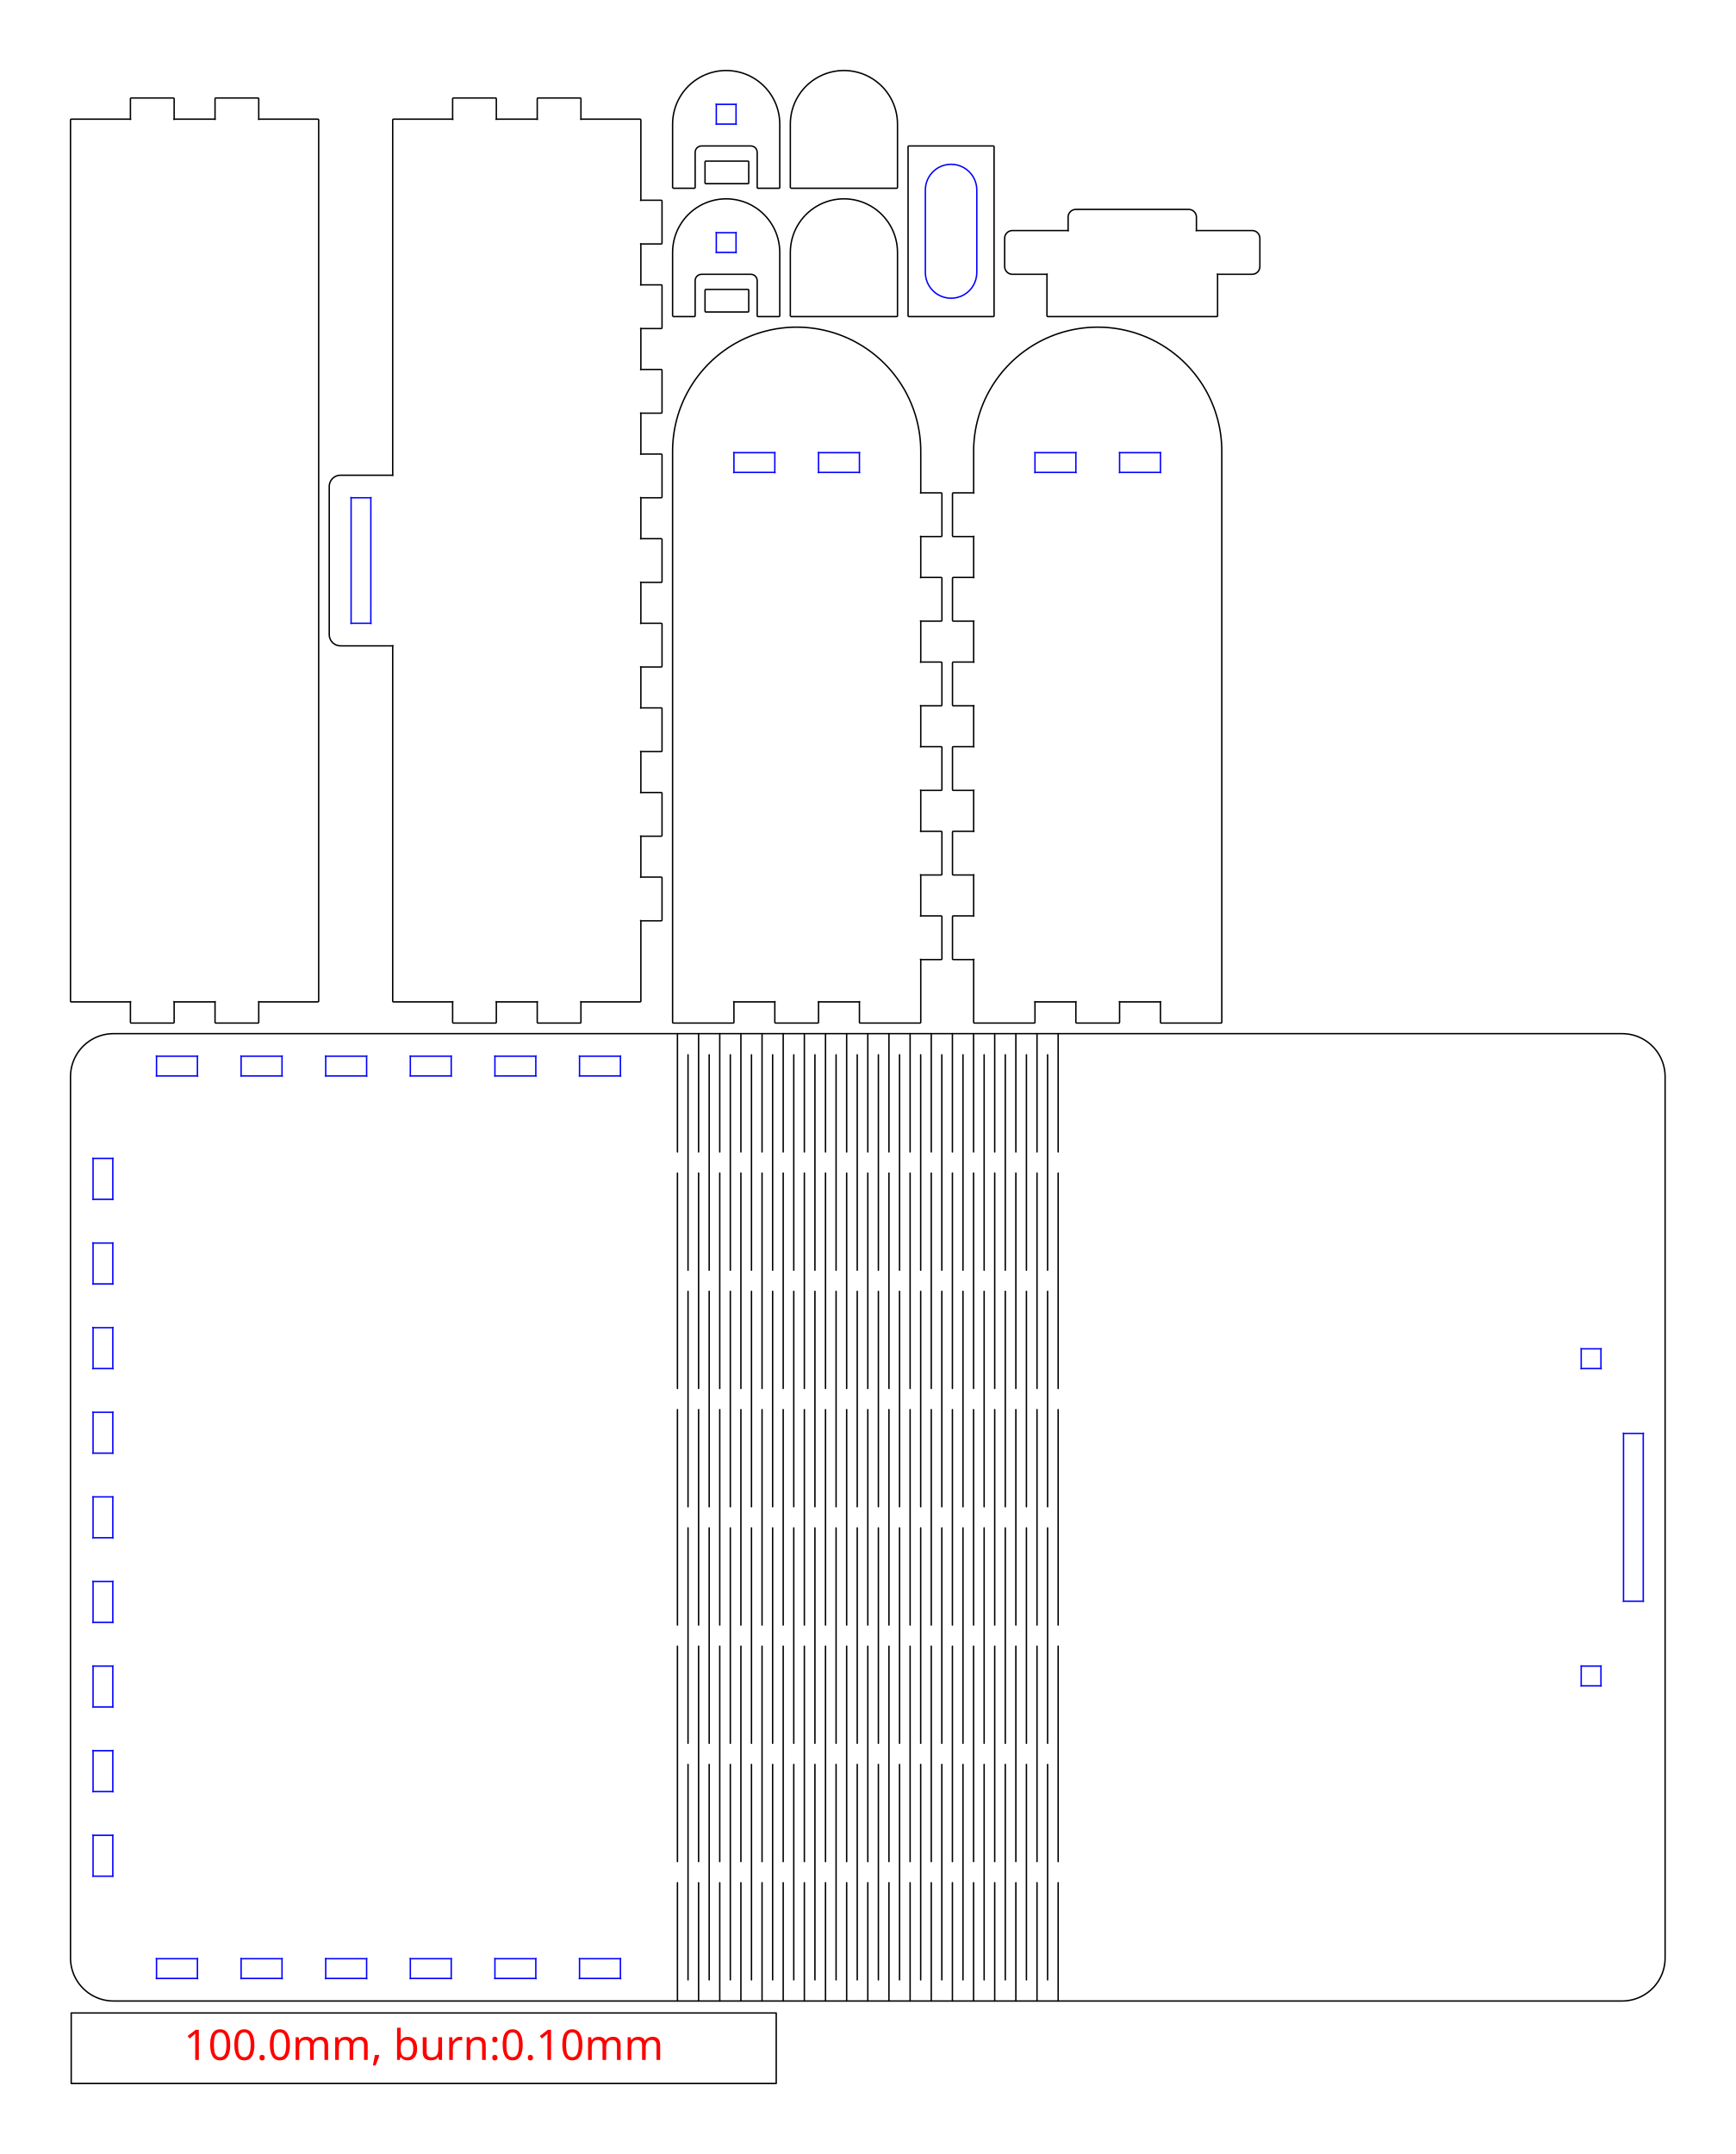
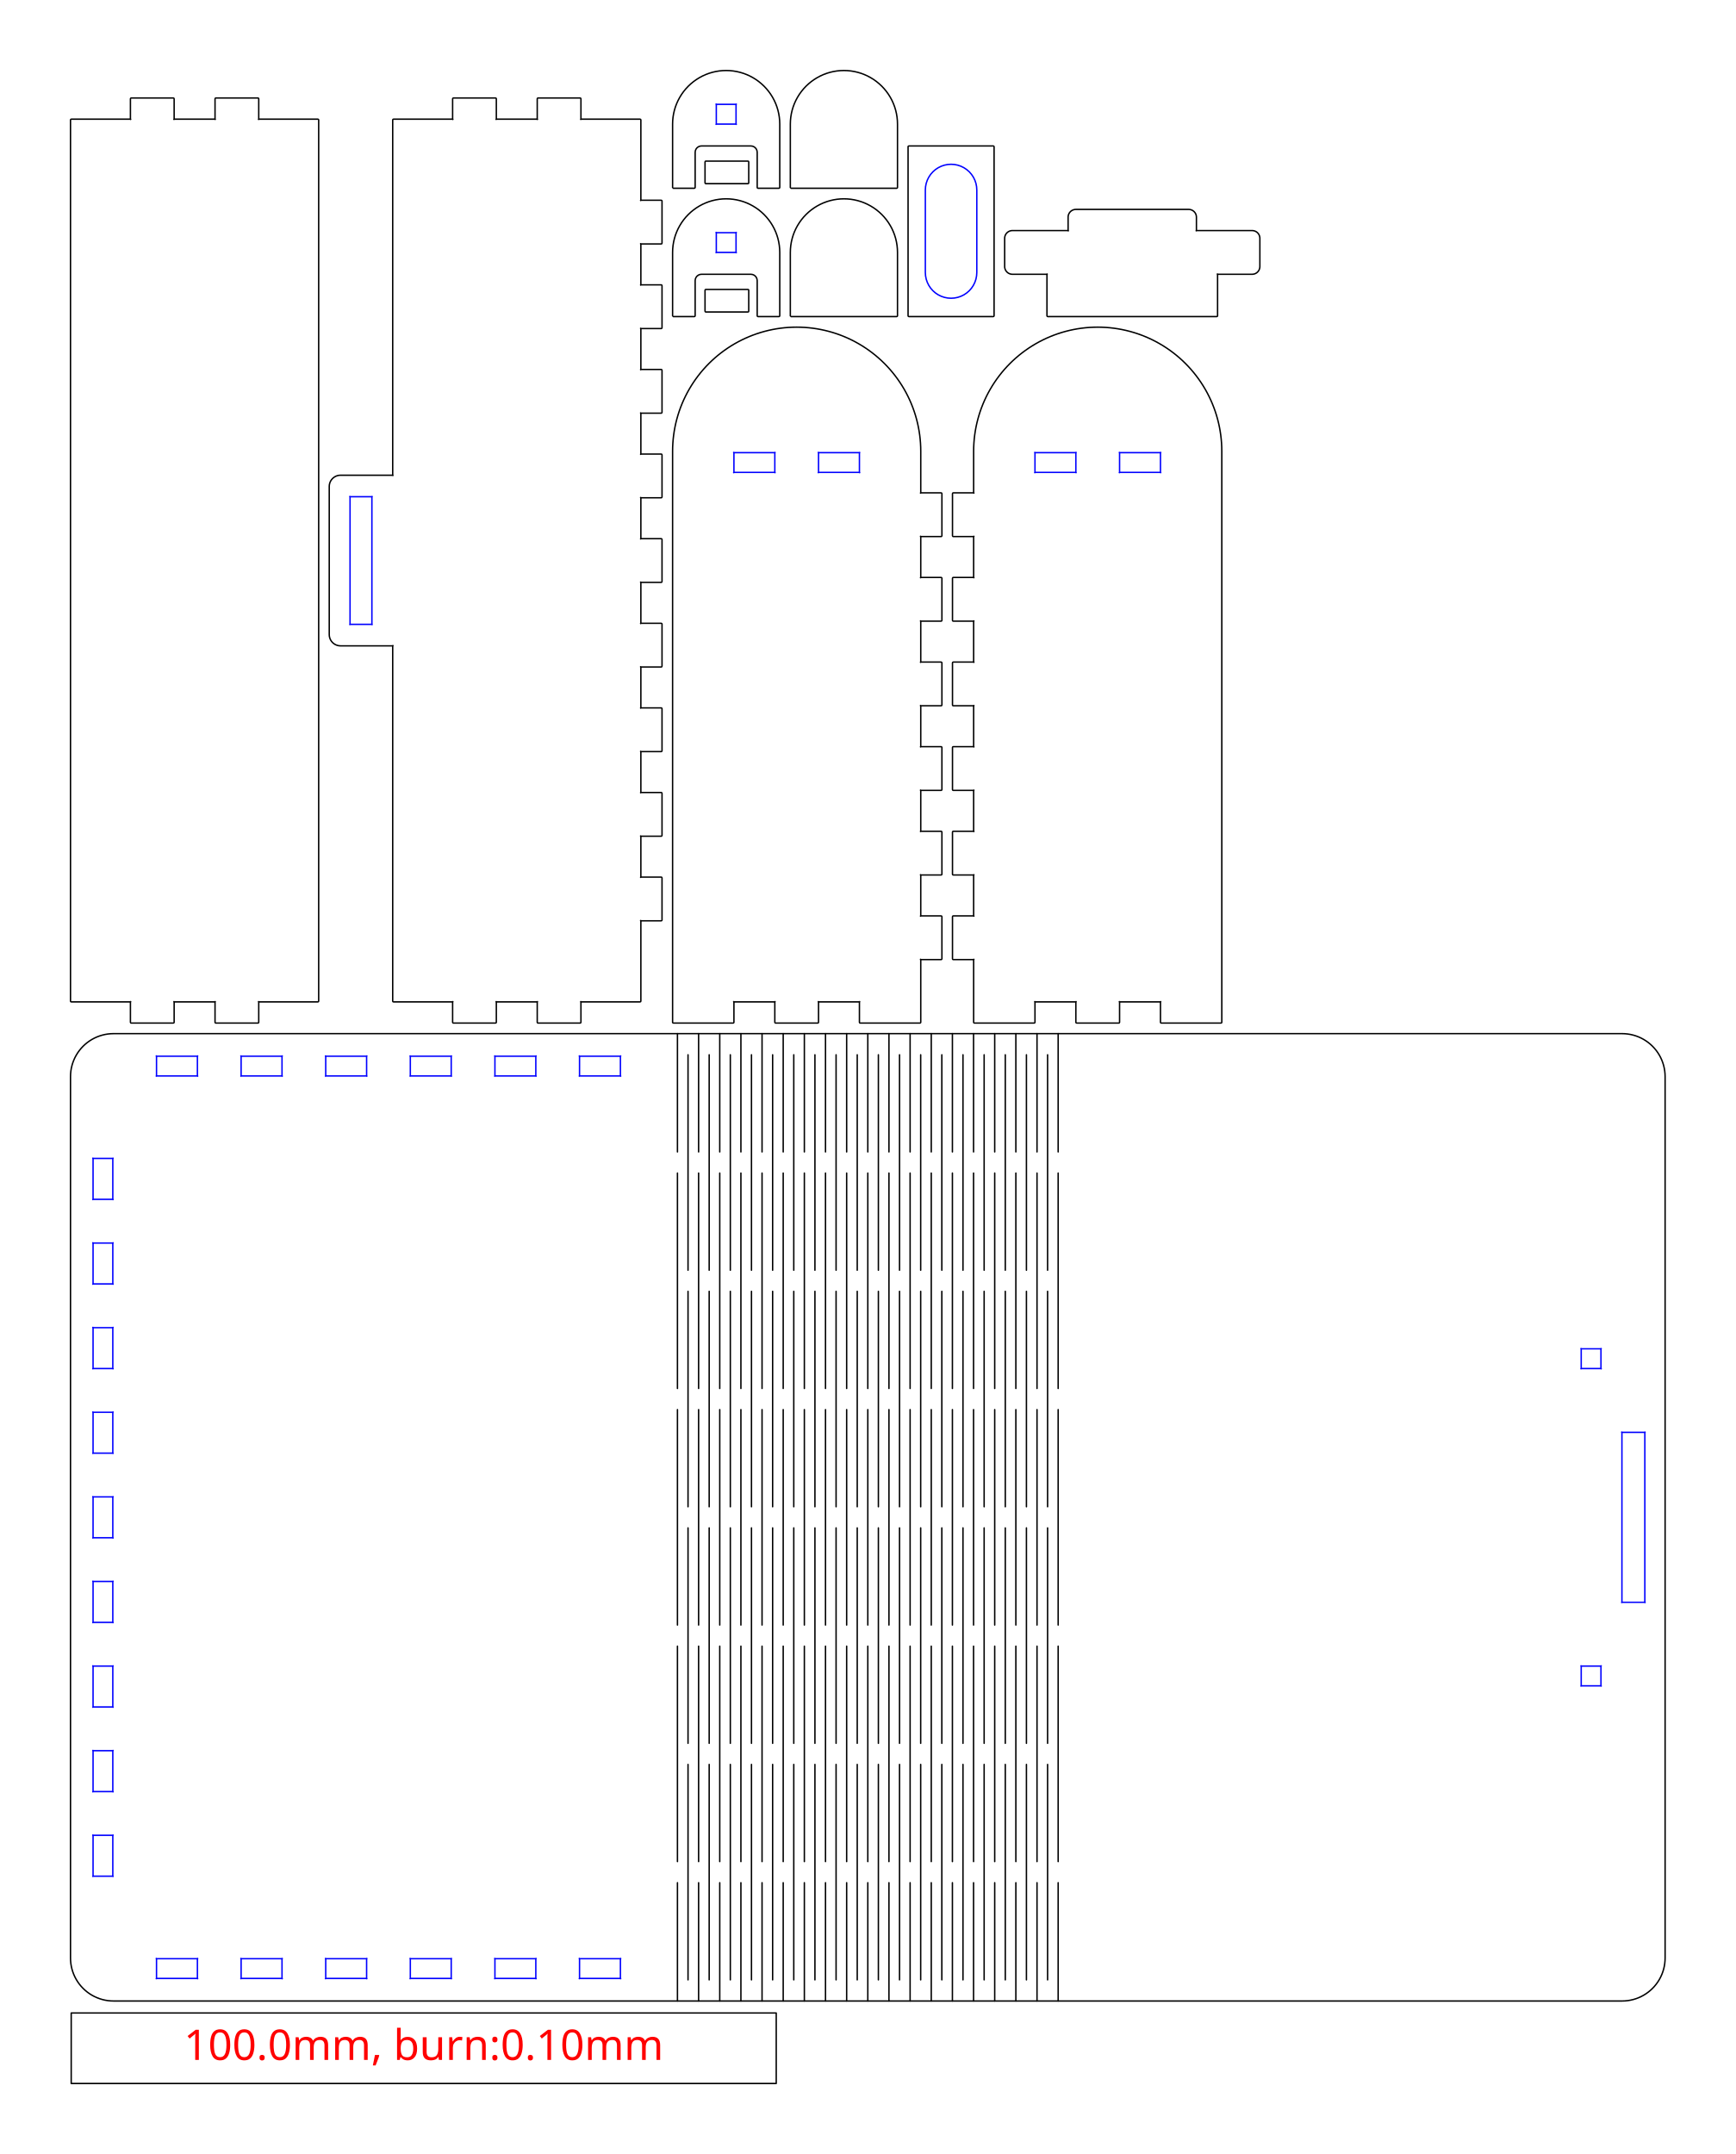
<svg xmlns="http://www.w3.org/2000/svg" height="305.50mm" viewBox="0.0 0.0 246.18 305.50" width="246.18mm">
  <g id="p-0" style="fill:none;stroke-linecap:round;stroke-linejoin:round;">
    <path d="M 10.100 295.500 H 110.100 V 285.500 H 10.100 V 295.500 Z" stroke="rgb(0,0,0)" stroke-width="0.20" />
    <text dominant-baseline="hanging" font-size="6px" style="font-family: sans-serif ; font-weight: normal; font-style: normal; fill: rgb(255,0,0)" text-anchor="middle" transform="matrix( 1.000 0.000 0.000 1.000 60.100 287.500 )">100.0mm, burn:0.10mm</text>
  </g>
  <g id="p-1" style="fill:none;stroke-linecap:round;stroke-linejoin:round;">
    <path d="M 25.100 280.600 H 22.200 C 22.100 280.600 22.200 280.700 22.200 280.600 V 277.800 C 22.200 277.700 22.100 277.800 22.200 277.800 H 28.000 C 28.100 277.800 28.000 277.700 28.000 277.800 V 280.600 C 28.000 280.700 28.100 280.600 28.000 280.600 H 25.100 Z" stroke="rgb(0,0,255)" stroke-width="0.20" />
    <path d="M 37.100 280.600 H 34.200 C 34.100 280.600 34.200 280.700 34.200 280.600 V 277.800 C 34.200 277.700 34.100 277.800 34.200 277.800 H 40.000 C 40.100 277.800 40.000 277.700 40.000 277.800 V 280.600 C 40.000 280.700 40.100 280.600 40.000 280.600 H 37.100 Z" stroke="rgb(0,0,255)" stroke-width="0.20" />
    <path d="M 49.100 280.600 H 46.200 C 46.100 280.600 46.200 280.700 46.200 280.600 V 277.800 C 46.200 277.700 46.100 277.800 46.200 277.800 H 52.000 C 52.100 277.800 52.000 277.700 52.000 277.800 V 280.600 C 52.000 280.700 52.100 280.600 52.000 280.600 H 49.100 Z" stroke="rgb(0,0,255)" stroke-width="0.20" />
    <path d="M 61.100 280.600 H 58.200 C 58.100 280.600 58.200 280.700 58.200 280.600 V 277.800 C 58.200 277.700 58.100 277.800 58.200 277.800 H 64.000 C 64.100 277.800 64.000 277.700 64.000 277.800 V 280.600 C 64.000 280.700 64.100 280.600 64.000 280.600 H 61.100 Z" stroke="rgb(0,0,255)" stroke-width="0.20" />
    <path d="M 73.100 280.600 H 70.200 C 70.100 280.600 70.200 280.700 70.200 280.600 V 277.800 C 70.200 277.700 70.100 277.800 70.200 277.800 H 76.000 C 76.100 277.800 76.000 277.700 76.000 277.800 V 280.600 C 76.000 280.700 76.100 280.600 76.000 280.600 H 73.100 Z" stroke="rgb(0,0,255)" stroke-width="0.20" />
    <path d="M 85.100 280.600 H 82.200 C 82.100 280.600 82.200 280.700 82.200 280.600 V 277.800 C 82.200 277.700 82.100 277.800 82.200 277.800 H 88.000 C 88.100 277.800 88.000 277.700 88.000 277.800 V 280.600 C 88.000 280.700 88.100 280.600 88.000 280.600 H 85.100 Z" stroke="rgb(0,0,255)" stroke-width="0.20" />
    <path d="M 16.100 283.800 H 94.100 H 152.078 H 230.078 C 231.149 283.800 232.201 283.518 233.128 282.983 C 234.055 282.447 234.825 281.677 235.361 280.750 C 235.896 279.823 236.178 278.771 236.178 277.700 V 215.200 V 152.700 C 236.178 151.629 235.896 150.577 235.361 149.650 C 234.825 148.723 234.055 147.953 233.128 147.417 C 232.201 146.882 231.149 146.600 230.078 146.600 H 94.100 H 16.100 C 15.029 146.600 13.977 146.882 13.050 147.417 C 12.123 147.953 11.353 148.723 10.817 149.650 C 10.282 150.577 10.000 151.629 10.000 152.700 V 277.700 C 10.000 278.771 10.282 279.823 10.817 280.750 C 11.353 281.677 12.123 282.447 13.050 282.983 C 13.977 283.518 15.029 283.800 16.100 283.800 Z" stroke="rgb(0,0,0)" stroke-width="0.20" />
    <path d="M 96.089 283.800 V 267.025 M 96.089 264.025 V 233.475 M 96.089 230.475 V 199.925 M 96.089 196.925 V 166.375 M 96.089 163.375 V 146.600 M 97.589 149.600 V 180.150 M 97.589 183.150 V 213.700 M 97.589 216.700 V 247.250 M 97.589 250.250 V 280.800 M 99.089 283.800 V 267.025 M 99.089 264.025 V 233.475 M 99.089 230.475 V 199.925 M 99.089 196.925 V 166.375 M 99.089 163.375 V 146.600 M 100.589 149.600 V 180.150 M 100.589 183.150 V 213.700 M 100.589 216.700 V 247.250 M 100.589 250.250 V 280.800 M 102.089 283.800 V 267.025 M 102.089 264.025 V 233.475 M 102.089 230.475 V 199.925 M 102.089 196.925 V 166.375 M 102.089 163.375 V 146.600 M 103.589 149.600 V 180.150 M 103.589 183.150 V 213.700 M 103.589 216.700 V 247.250 M 103.589 250.250 V 280.800 M 105.089 283.800 V 267.025 M 105.089 264.025 V 233.475 M 105.089 230.475 V 199.925 M 105.089 196.925 V 166.375 M 105.089 163.375 V 146.600 M 106.589 149.600 V 180.150 M 106.589 183.150 V 213.700 M 106.589 216.700 V 247.250 M 106.589 250.250 V 280.800 M 108.089 283.800 V 267.025 M 108.089 264.025 V 233.475 M 108.089 230.475 V 199.925 M 108.089 196.925 V 166.375 M 108.089 163.375 V 146.600 M 109.589 149.600 V 180.150 M 109.589 183.150 V 213.700 M 109.589 216.700 V 247.250 M 109.589 250.250 V 280.800 M 111.089 283.800 V 267.025 M 111.089 264.025 V 233.475 M 111.089 230.475 V 199.925 M 111.089 196.925 V 166.375 M 111.089 163.375 V 146.600 M 112.589 149.600 V 180.150 M 112.589 183.150 V 213.700 M 112.589 216.700 V 247.250 M 112.589 250.250 V 280.800 M 114.089 283.800 V 267.025 M 114.089 264.025 V 233.475 M 114.089 230.475 V 199.925 M 114.089 196.925 V 166.375 M 114.089 163.375 V 146.600 M 115.589 149.600 V 180.150 M 115.589 183.150 V 213.700 M 115.589 216.700 V 247.250 M 115.589 250.250 V 280.800 M 117.089 283.800 V 267.025 M 117.089 264.025 V 233.475 M 117.089 230.475 V 199.925 M 117.089 196.925 V 166.375 M 117.089 163.375 V 146.600 M 118.589 149.600 V 180.150 M 118.589 183.150 V 213.700 M 118.589 216.700 V 247.250 M 118.589 250.250 V 280.800 M 120.089 283.800 V 267.025 M 120.089 264.025 V 233.475 M 120.089 230.475 V 199.925 M 120.089 196.925 V 166.375 M 120.089 163.375 V 146.600 M 121.589 149.600 V 180.150 M 121.589 183.150 V 213.700 M 121.589 216.700 V 247.250 M 121.589 250.250 V 280.800 M 123.089 283.800 V 267.025 M 123.089 264.025 V 233.475 M 123.089 230.475 V 199.925 M 123.089 196.925 V 166.375 M 123.089 163.375 V 146.600 M 124.589 149.600 V 180.150 M 124.589 183.150 V 213.700 M 124.589 216.700 V 247.250 M 124.589 250.250 V 280.800 M 126.089 283.800 V 267.025 M 126.089 264.025 V 233.475 M 126.089 230.475 V 199.925 M 126.089 196.925 V 166.375 M 126.089 163.375 V 146.600 M 127.589 149.600 V 180.150 M 127.589 183.150 V 213.700 M 127.589 216.700 V 247.250 M 127.589 250.250 V 280.800 M 129.089 283.800 V 267.025 M 129.089 264.025 V 233.475 M 129.089 230.475 V 199.925 M 129.089 196.925 V 166.375 M 129.089 163.375 V 146.600 M 130.589 149.600 V 180.150 M 130.589 183.150 V 213.700 M 130.589 216.700 V 247.250 M 130.589 250.250 V 280.800 M 132.089 283.800 V 267.025 M 132.089 264.025 V 233.475 M 132.089 230.475 V 199.925 M 132.089 196.925 V 166.375 M 132.089 163.375 V 146.600 M 133.589 149.600 V 180.150 M 133.589 183.150 V 213.700 M 133.589 216.700 V 247.250 M 133.589 250.250 V 280.800 M 135.089 283.800 V 267.025 M 135.089 264.025 V 233.475 M 135.089 230.475 V 199.925 M 135.089 196.925 V 166.375 M 135.089 163.375 V 146.600 M 136.589 149.600 V 180.150 M 136.589 183.150 V 213.700 M 136.589 216.700 V 247.250 M 136.589 250.250 V 280.800 M 138.089 283.800 V 267.025 M 138.089 264.025 V 233.475 M 138.089 230.475 V 199.925 M 138.089 196.925 V 166.375 M 138.089 163.375 V 146.600 M 139.589 149.600 V 180.150 M 139.589 183.150 V 213.700 M 139.589 216.700 V 247.250 M 139.589 250.250 V 280.800 M 141.089 283.800 V 267.025 M 141.089 264.025 V 233.475 M 141.089 230.475 V 199.925 M 141.089 196.925 V 166.375 M 141.089 163.375 V 146.600 M 142.589 149.600 V 180.150 M 142.589 183.150 V 213.700 M 142.589 216.700 V 247.250 M 142.589 250.250 V 280.800 M 144.089 283.800 V 267.025 M 144.089 264.025 V 233.475 M 144.089 230.475 V 199.925 M 144.089 196.925 V 166.375 M 144.089 163.375 V 146.600 M 145.589 149.600 V 180.150 M 145.589 183.150 V 213.700 M 145.589 216.700 V 247.250 M 145.589 250.250 V 280.800 M 147.089 283.800 V 267.025 M 147.089 264.025 V 233.475 M 147.089 230.475 V 199.925 M 147.089 196.925 V 166.375 M 147.089 163.375 V 146.600 M 148.589 149.600 V 180.150 M 148.589 183.150 V 213.700 M 148.589 216.700 V 247.250 M 148.589 250.250 V 280.800 M 150.089 283.800 V 267.025 M 150.089 264.025 V 233.475 M 150.089 230.475 V 199.925 M 150.089 196.925 V 166.375 M 150.089 163.375 V 146.600" stroke="rgb(0,0,0)" stroke-width="0.20" />
-     <path d="M 233.078 215.200 V 227.100 C 233.078 227.200 233.178 227.100 233.078 227.100 H 230.278 C 230.178 227.100 230.278 227.200 230.278 227.100 V 203.300 C 230.278 203.200 230.178 203.300 230.278 203.300 H 233.078 C 233.178 203.300 233.078 203.200 233.078 203.300 V 215.200 Z" stroke="rgb(0,0,255)" stroke-width="0.20" />
+     <path d="M 233.303 215.200 V 227.250 C 233.303 227.350 233.403 227.250 233.303 227.250 H 230.053 C 229.953 227.250 230.053 227.350 230.053 227.250 V 203.150 C 230.053 203.050 229.953 203.150 230.053 203.150 H 233.303 C 233.403 203.150 233.303 203.050 233.303 203.150 V 215.200 Z" stroke="rgb(0,0,255)" stroke-width="0.20" />
    <path d="M 227.078 192.700 V 194.100 C 227.078 194.200 227.178 194.100 227.078 194.100 H 224.278 C 224.178 194.100 224.278 194.200 224.278 194.100 V 191.300 C 224.278 191.200 224.178 191.300 224.278 191.300 H 227.078 C 227.178 191.300 227.078 191.200 227.078 191.300 V 192.700 Z" stroke="rgb(0,0,255)" stroke-width="0.20" />
    <path d="M 227.078 237.700 V 239.100 C 227.078 239.200 227.178 239.100 227.078 239.100 H 224.278 C 224.178 239.100 224.278 239.200 224.278 239.100 V 236.300 C 224.278 236.200 224.178 236.300 224.278 236.300 H 227.078 C 227.178 236.300 227.078 236.200 227.078 236.300 V 237.700 Z" stroke="rgb(0,0,255)" stroke-width="0.20" />
    <path d="M 85.100 149.800 H 88.000 C 88.100 149.800 88.000 149.700 88.000 149.800 V 152.600 C 88.000 152.700 88.100 152.600 88.000 152.600 H 82.200 C 82.100 152.600 82.200 152.700 82.200 152.600 V 149.800 C 82.200 149.700 82.100 149.800 82.200 149.800 H 85.100 Z" stroke="rgb(0,0,255)" stroke-width="0.20" />
    <path d="M 73.100 149.800 H 76.000 C 76.100 149.800 76.000 149.700 76.000 149.800 V 152.600 C 76.000 152.700 76.100 152.600 76.000 152.600 H 70.200 C 70.100 152.600 70.200 152.700 70.200 152.600 V 149.800 C 70.200 149.700 70.100 149.800 70.200 149.800 H 73.100 Z" stroke="rgb(0,0,255)" stroke-width="0.20" />
    <path d="M 61.100 149.800 H 64.000 C 64.100 149.800 64.000 149.700 64.000 149.800 V 152.600 C 64.000 152.700 64.100 152.600 64.000 152.600 H 58.200 C 58.100 152.600 58.200 152.700 58.200 152.600 V 149.800 C 58.200 149.700 58.100 149.800 58.200 149.800 H 61.100 Z" stroke="rgb(0,0,255)" stroke-width="0.20" />
    <path d="M 49.100 149.800 H 52.000 C 52.100 149.800 52.000 149.700 52.000 149.800 V 152.600 C 52.000 152.700 52.100 152.600 52.000 152.600 H 46.200 C 46.100 152.600 46.200 152.700 46.200 152.600 V 149.800 C 46.200 149.700 46.100 149.800 46.200 149.800 H 49.100 Z" stroke="rgb(0,0,255)" stroke-width="0.20" />
    <path d="M 37.100 149.800 H 40.000 C 40.100 149.800 40.000 149.700 40.000 149.800 V 152.600 C 40.000 152.700 40.100 152.600 40.000 152.600 H 34.200 C 34.100 152.600 34.200 152.700 34.200 152.600 V 149.800 C 34.200 149.700 34.100 149.800 34.200 149.800 H 37.100 Z" stroke="rgb(0,0,255)" stroke-width="0.20" />
    <path d="M 25.100 149.800 H 28.000 C 28.100 149.800 28.000 149.700 28.000 149.800 V 152.600 C 28.000 152.700 28.100 152.600 28.000 152.600 H 22.200 C 22.100 152.600 22.200 152.700 22.200 152.600 V 149.800 C 22.200 149.700 22.100 149.800 22.200 149.800 H 25.100 Z" stroke="rgb(0,0,255)" stroke-width="0.20" />
    <path d="M 13.200 167.200 V 164.300 C 13.200 164.200 13.100 164.300 13.200 164.300 H 16.000 C 16.100 164.300 16.000 164.200 16.000 164.300 V 170.100 C 16.000 170.200 16.100 170.100 16.000 170.100 H 13.200 C 13.100 170.100 13.200 170.200 13.200 170.100 V 167.200 Z" stroke="rgb(0,0,255)" stroke-width="0.20" />
    <path d="M 13.200 179.200 V 176.300 C 13.200 176.200 13.100 176.300 13.200 176.300 H 16.000 C 16.100 176.300 16.000 176.200 16.000 176.300 V 182.100 C 16.000 182.200 16.100 182.100 16.000 182.100 H 13.200 C 13.100 182.100 13.200 182.200 13.200 182.100 V 179.200 Z" stroke="rgb(0,0,255)" stroke-width="0.20" />
    <path d="M 13.200 191.200 V 188.300 C 13.200 188.200 13.100 188.300 13.200 188.300 H 16.000 C 16.100 188.300 16.000 188.200 16.000 188.300 V 194.100 C 16.000 194.200 16.100 194.100 16.000 194.100 H 13.200 C 13.100 194.100 13.200 194.200 13.200 194.100 V 191.200 Z" stroke="rgb(0,0,255)" stroke-width="0.20" />
    <path d="M 13.200 203.200 V 200.300 C 13.200 200.200 13.100 200.300 13.200 200.300 H 16.000 C 16.100 200.300 16.000 200.200 16.000 200.300 V 206.100 C 16.000 206.200 16.100 206.100 16.000 206.100 H 13.200 C 13.100 206.100 13.200 206.200 13.200 206.100 V 203.200 Z" stroke="rgb(0,0,255)" stroke-width="0.20" />
    <path d="M 13.200 215.200 V 212.300 C 13.200 212.200 13.100 212.300 13.200 212.300 H 16.000 C 16.100 212.300 16.000 212.200 16.000 212.300 V 218.100 C 16.000 218.200 16.100 218.100 16.000 218.100 H 13.200 C 13.100 218.100 13.200 218.200 13.200 218.100 V 215.200 Z" stroke="rgb(0,0,255)" stroke-width="0.20" />
    <path d="M 13.200 227.200 V 224.300 C 13.200 224.200 13.100 224.300 13.200 224.300 H 16.000 C 16.100 224.300 16.000 224.200 16.000 224.300 V 230.100 C 16.000 230.200 16.100 230.100 16.000 230.100 H 13.200 C 13.100 230.100 13.200 230.200 13.200 230.100 V 227.200 Z" stroke="rgb(0,0,255)" stroke-width="0.20" />
    <path d="M 13.200 239.200 V 236.300 C 13.200 236.200 13.100 236.300 13.200 236.300 H 16.000 C 16.100 236.300 16.000 236.200 16.000 236.300 V 242.100 C 16.000 242.200 16.100 242.100 16.000 242.100 H 13.200 C 13.100 242.100 13.200 242.200 13.200 242.100 V 239.200 Z" stroke="rgb(0,0,255)" stroke-width="0.20" />
    <path d="M 13.200 251.200 V 248.300 C 13.200 248.200 13.100 248.300 13.200 248.300 H 16.000 C 16.100 248.300 16.000 248.200 16.000 248.300 V 254.100 C 16.000 254.200 16.100 254.100 16.000 254.100 H 13.200 C 13.100 254.100 13.200 254.200 13.200 254.100 V 251.200 Z" stroke="rgb(0,0,255)" stroke-width="0.20" />
    <path d="M 13.200 263.200 V 260.300 C 13.200 260.200 13.100 260.300 13.200 260.300 H 16.000 C 16.100 260.300 16.000 260.200 16.000 260.300 V 266.100 C 16.000 266.200 16.100 266.100 16.000 266.100 H 13.200 C 13.100 266.100 13.200 266.200 13.200 266.100 V 263.200 Z" stroke="rgb(0,0,255)" stroke-width="0.20" />
  </g>
  <g id="p-2" style="fill:none;stroke-linecap:round;stroke-linejoin:round;">
    <path d="M 45.100 142.100 H 36.700 C 36.600 142.100 36.700 142.000 36.700 142.100 V 145.000 C 36.700 145.055 36.655 145.100 36.600 145.100 H 30.600 C 30.545 145.100 30.500 145.055 30.500 145.000 V 142.100 C 30.500 142.000 30.600 142.100 30.500 142.100 H 24.700 C 24.600 142.100 24.700 142.000 24.700 142.100 V 145.000 C 24.700 145.055 24.655 145.100 24.600 145.100 H 18.600 C 18.545 145.100 18.500 145.055 18.500 145.000 V 142.100 C 18.500 142.000 18.600 142.100 18.500 142.100 H 10.100 C 10.045 142.100 10.000 142.055 10.000 142.000 V 17.000 C 10.000 16.945 10.045 16.900 10.100 16.900 H 18.500 C 18.600 16.900 18.500 17.000 18.500 16.900 V 14.000 C 18.500 13.945 18.545 13.900 18.600 13.900 H 24.600 C 24.655 13.900 24.700 13.945 24.700 14.000 V 16.900 C 24.700 17.000 24.600 16.900 24.700 16.900 H 30.500 C 30.600 16.900 30.500 17.000 30.500 16.900 V 14.000 C 30.500 13.945 30.545 13.900 30.600 13.900 H 36.600 C 36.655 13.900 36.700 13.945 36.700 14.000 V 16.900 C 36.700 17.000 36.600 16.900 36.700 16.900 H 45.100 C 45.155 16.900 45.200 16.945 45.200 17.000 V 142.000 C 45.200 142.055 45.155 142.100 45.100 142.100 Z" stroke="rgb(0,0,0)" stroke-width="0.20" />
  </g>
  <g id="p-3" style="fill:none;stroke-linecap:round;stroke-linejoin:round;">
    <path d="M 55.800 142.100 H 64.200 C 64.300 142.100 64.200 142.000 64.200 142.100 V 145.000 C 64.200 145.055 64.245 145.100 64.300 145.100 H 70.300 C 70.355 145.100 70.400 145.055 70.400 145.000 V 142.100 C 70.400 142.000 70.300 142.100 70.400 142.100 H 76.200 C 76.300 142.100 76.200 142.000 76.200 142.100 V 145.000 C 76.200 145.055 76.245 145.100 76.300 145.100 H 82.300 C 82.355 145.100 82.400 145.055 82.400 145.000 V 142.100 C 82.400 142.000 82.300 142.100 82.400 142.100 H 90.800 C 90.855 142.100 90.900 142.055 90.900 142.000 V 130.600 C 90.900 130.500 90.800 130.600 90.900 130.600 H 93.800 C 93.855 130.600 93.900 130.555 93.900 130.500 V 124.500 C 93.900 124.445 93.855 124.400 93.800 124.400 H 90.900 C 90.800 124.400 90.900 124.500 90.900 124.400 V 118.600 C 90.900 118.500 90.800 118.600 90.900 118.600 H 93.800 C 93.855 118.600 93.900 118.555 93.900 118.500 V 112.500 C 93.900 112.445 93.855 112.400 93.800 112.400 H 90.900 C 90.800 112.400 90.900 112.500 90.900 112.400 V 106.600 C 90.900 106.500 90.800 106.600 90.900 106.600 H 93.800 C 93.855 106.600 93.900 106.555 93.900 106.500 V 100.500 C 93.900 100.445 93.855 100.400 93.800 100.400 H 90.900 C 90.800 100.400 90.900 100.500 90.900 100.400 V 94.600 C 90.900 94.500 90.800 94.600 90.900 94.600 H 93.800 C 93.855 94.600 93.900 94.555 93.900 94.500 V 88.500 C 93.900 88.445 93.855 88.400 93.800 88.400 H 90.900 C 90.800 88.400 90.900 88.500 90.900 88.400 V 82.600 C 90.900 82.500 90.800 82.600 90.900 82.600 H 93.800 C 93.855 82.600 93.900 82.555 93.900 82.500 V 76.500 C 93.900 76.445 93.855 76.400 93.800 76.400 H 90.900 C 90.800 76.400 90.900 76.500 90.900 76.400 V 70.600 C 90.900 70.500 90.800 70.600 90.900 70.600 H 93.800 C 93.855 70.600 93.900 70.555 93.900 70.500 V 64.500 C 93.900 64.445 93.855 64.400 93.800 64.400 H 90.900 C 90.800 64.400 90.900 64.500 90.900 64.400 V 58.600 C 90.900 58.500 90.800 58.600 90.900 58.600 H 93.800 C 93.855 58.600 93.900 58.555 93.900 58.500 V 52.500 C 93.900 52.445 93.855 52.400 93.800 52.400 H 90.900 C 90.800 52.400 90.900 52.500 90.900 52.400 V 46.600 C 90.900 46.500 90.800 46.600 90.900 46.600 H 93.800 C 93.855 46.600 93.900 46.555 93.900 46.500 V 40.500 C 93.900 40.445 93.855 40.400 93.800 40.400 H 90.900 C 90.800 40.400 90.900 40.500 90.900 40.400 V 34.600 C 90.900 34.500 90.800 34.600 90.900 34.600 H 93.800 C 93.855 34.600 93.900 34.555 93.900 34.500 V 28.500 C 93.900 28.445 93.855 28.400 93.800 28.400 H 90.900 C 90.800 28.400 90.900 28.500 90.900 28.400 V 17.000 C 90.900 16.945 90.855 16.900 90.800 16.900 H 82.400 C 82.300 16.900 82.400 17.000 82.400 16.900 V 14.000 C 82.400 13.945 82.355 13.900 82.300 13.900 H 76.300 C 76.245 13.900 76.200 13.945 76.200 14.000 V 16.900 C 76.200 17.000 76.300 16.900 76.200 16.900 H 70.400 C 70.300 16.900 70.400 17.000 70.400 16.900 V 14.000 C 70.400 13.945 70.355 13.900 70.300 13.900 H 64.300 C 64.245 13.900 64.200 13.945 64.200 14.000 V 16.900 C 64.200 17.000 64.300 16.900 64.200 16.900 H 55.800 C 55.745 16.900 55.700 16.945 55.700 17.000 V 67.400 C 55.700 67.500 55.800 67.400 55.700 67.400 H 48.300 C 48.019 67.400 47.743 67.474 47.500 67.614 C 47.257 67.755 47.055 67.957 46.914 68.200 C 46.774 68.443 46.700 68.719 46.700 69.000 V 90.000 C 46.700 90.281 46.774 90.557 46.914 90.800 C 47.055 91.043 47.257 91.245 47.500 91.386 C 47.743 91.526 48.019 91.600 48.300 91.600 H 55.700 C 55.800 91.600 55.700 91.500 55.700 91.600 V 142.000 C 55.700 142.055 55.745 142.100 55.800 142.100 Z" stroke="rgb(0,0,0)" stroke-width="0.20" />
-     <path d="M 49.800 79.500 V 70.600 C 49.800 70.500 49.700 70.600 49.800 70.600 H 52.600 C 52.700 70.600 52.600 70.500 52.600 70.600 V 88.400 C 52.600 88.500 52.700 88.400 52.600 88.400 H 49.800 C 49.700 88.400 49.800 88.500 49.800 88.400 V 79.500 Z" stroke="rgb(0,0,255)" stroke-width="0.20" />
+     <path d="M 49.650 79.500 V 70.450 C 49.650 70.350 49.550 70.450 49.650 70.450 H 52.750 C 52.850 70.450 52.750 70.350 52.750 70.450 V 88.550 C 52.750 88.650 52.850 88.550 52.750 88.550 H 49.650 C 49.550 88.550 49.650 88.650 49.650 88.550 V 79.500 Z" stroke="rgb(0,0,255)" stroke-width="0.20" />
  </g>
  <g id="p-4" style="fill:none;stroke-linecap:round;stroke-linejoin:round;">
    <path d="M 107.000 67.000 H 104.100 C 104.000 67.000 104.100 67.100 104.100 67.000 V 64.200 C 104.100 64.100 104.000 64.200 104.100 64.200 H 109.900 C 110.000 64.200 109.900 64.100 109.900 64.200 V 67.000 C 109.900 67.100 110.000 67.000 109.900 67.000 H 107.000 Z" stroke="rgb(0,0,255)" stroke-width="0.20" />
    <path d="M 119.000 67.000 H 116.100 C 116.000 67.000 116.100 67.100 116.100 67.000 V 64.200 C 116.100 64.100 116.000 64.200 116.100 64.200 H 121.900 C 122.000 64.200 121.900 64.100 121.900 64.200 V 67.000 C 121.900 67.100 122.000 67.000 121.900 67.000 H 119.000 Z" stroke="rgb(0,0,255)" stroke-width="0.20" />
    <path d="M 95.500 145.100 H 104.000 C 104.055 145.100 104.100 145.055 104.100 145.000 V 142.100 C 104.100 142.000 104.000 142.100 104.100 142.100 H 109.900 C 110.000 142.100 109.900 142.000 109.900 142.100 V 145.000 C 109.900 145.055 109.945 145.100 110.000 145.100 H 116.000 C 116.055 145.100 116.100 145.055 116.100 145.000 V 142.100 C 116.100 142.000 116.000 142.100 116.100 142.100 H 121.900 C 122.000 142.100 121.900 142.000 121.900 142.100 V 145.000 C 121.900 145.055 121.945 145.100 122.000 145.100 H 130.500 C 130.555 145.100 130.600 145.055 130.600 145.000 V 142.000 V 136.100 C 130.600 136.000 130.500 136.100 130.600 136.100 H 133.500 C 133.555 136.100 133.600 136.055 133.600 136.000 V 130.000 C 133.600 129.945 133.555 129.900 133.500 129.900 H 130.600 C 130.500 129.900 130.600 130.000 130.600 129.900 V 124.100 C 130.600 124.000 130.500 124.100 130.600 124.100 H 133.500 C 133.555 124.100 133.600 124.055 133.600 124.000 V 118.000 C 133.600 117.945 133.555 117.900 133.500 117.900 H 130.600 C 130.500 117.900 130.600 118.000 130.600 117.900 V 112.100 C 130.600 112.000 130.500 112.100 130.600 112.100 H 133.500 C 133.555 112.100 133.600 112.055 133.600 112.000 V 106.000 C 133.600 105.945 133.555 105.900 133.500 105.900 H 130.600 C 130.500 105.900 130.600 106.000 130.600 105.900 V 100.100 C 130.600 100.000 130.500 100.100 130.600 100.100 H 133.500 C 133.555 100.100 133.600 100.055 133.600 100.000 V 94.000 C 133.600 93.945 133.555 93.900 133.500 93.900 H 130.600 C 130.500 93.900 130.600 94.000 130.600 93.900 V 88.100 C 130.600 88.000 130.500 88.100 130.600 88.100 H 133.500 C 133.555 88.100 133.600 88.055 133.600 88.000 V 82.000 C 133.600 81.945 133.555 81.900 133.500 81.900 H 130.600 C 130.500 81.900 130.600 82.000 130.600 81.900 V 76.100 C 130.600 76.000 130.500 76.100 130.600 76.100 H 133.500 C 133.555 76.100 133.600 76.055 133.600 76.000 V 70.000 C 133.600 69.945 133.555 69.900 133.500 69.900 H 130.600 C 130.500 69.900 130.600 70.000 130.600 69.900 V 64.000 C 130.600 60.911 129.787 57.876 128.242 55.200 C 126.697 52.524 124.476 50.303 121.800 48.758 C 119.124 47.213 116.089 46.400 113.000 46.400 C 109.911 46.400 106.876 47.213 104.200 48.758 C 101.524 50.303 99.303 52.524 97.758 55.200 C 96.213 57.876 95.400 60.911 95.400 64.000 V 145.000 C 95.400 145.055 95.445 145.100 95.500 145.100 Z" stroke="rgb(0,0,0)" stroke-width="0.20" />
  </g>
  <g id="p-5" style="fill:none;stroke-linecap:round;stroke-linejoin:round;">
    <path d="M 161.700 67.000 H 164.600 C 164.700 67.000 164.600 67.100 164.600 67.000 V 64.200 C 164.600 64.100 164.700 64.200 164.600 64.200 H 158.800 C 158.700 64.200 158.800 64.100 158.800 64.200 V 67.000 C 158.800 67.100 158.700 67.000 158.800 67.000 H 161.700 Z" stroke="rgb(0,0,255)" stroke-width="0.20" />
    <path d="M 149.700 67.000 H 152.600 C 152.700 67.000 152.600 67.100 152.600 67.000 V 64.200 C 152.600 64.100 152.700 64.200 152.600 64.200 H 146.800 C 146.700 64.200 146.800 64.100 146.800 64.200 V 67.000 C 146.800 67.100 146.700 67.000 146.800 67.000 H 149.700 Z" stroke="rgb(0,0,255)" stroke-width="0.20" />
    <path d="M 173.200 145.100 H 164.700 C 164.645 145.100 164.600 145.055 164.600 145.000 V 142.100 C 164.600 142.000 164.700 142.100 164.600 142.100 H 158.800 C 158.700 142.100 158.800 142.000 158.800 142.100 V 145.000 C 158.800 145.055 158.755 145.100 158.700 145.100 H 152.700 C 152.645 145.100 152.600 145.055 152.600 145.000 V 142.100 C 152.600 142.000 152.700 142.100 152.600 142.100 H 146.800 C 146.700 142.100 146.800 142.000 146.800 142.100 V 145.000 C 146.800 145.055 146.755 145.100 146.700 145.100 H 138.200 C 138.145 145.100 138.100 145.055 138.100 145.000 V 142.000 V 136.100 C 138.100 136.000 138.200 136.100 138.100 136.100 H 135.200 C 135.145 136.100 135.100 136.055 135.100 136.000 V 130.000 C 135.100 129.945 135.145 129.900 135.200 129.900 H 138.100 C 138.200 129.900 138.100 130.000 138.100 129.900 V 124.100 C 138.100 124.000 138.200 124.100 138.100 124.100 H 135.200 C 135.145 124.100 135.100 124.055 135.100 124.000 V 118.000 C 135.100 117.945 135.145 117.900 135.200 117.900 H 138.100 C 138.200 117.900 138.100 118.000 138.100 117.900 V 112.100 C 138.100 112.000 138.200 112.100 138.100 112.100 H 135.200 C 135.145 112.100 135.100 112.055 135.100 112.000 V 106.000 C 135.100 105.945 135.145 105.900 135.200 105.900 H 138.100 C 138.200 105.900 138.100 106.000 138.100 105.900 V 100.100 C 138.100 100.000 138.200 100.100 138.100 100.100 H 135.200 C 135.145 100.100 135.100 100.055 135.100 100.000 V 94.000 C 135.100 93.945 135.145 93.900 135.200 93.900 H 138.100 C 138.200 93.900 138.100 94.000 138.100 93.900 V 88.100 C 138.100 88.000 138.200 88.100 138.100 88.100 H 135.200 C 135.145 88.100 135.100 88.055 135.100 88.000 V 82.000 C 135.100 81.945 135.145 81.900 135.200 81.900 H 138.100 C 138.200 81.900 138.100 82.000 138.100 81.900 V 76.100 C 138.100 76.000 138.200 76.100 138.100 76.100 H 135.200 C 135.145 76.100 135.100 76.055 135.100 76.000 V 70.000 C 135.100 69.945 135.145 69.900 135.200 69.900 H 138.100 C 138.200 69.900 138.100 70.000 138.100 69.900 V 64.000 C 138.100 60.911 138.913 57.876 140.458 55.200 C 142.003 52.524 144.224 50.303 146.900 48.758 C 149.576 47.213 152.611 46.400 155.700 46.400 C 158.789 46.400 161.824 47.213 164.500 48.758 C 167.176 50.303 169.397 52.524 170.942 55.200 C 172.487 57.876 173.300 60.911 173.300 64.000 V 145.000 C 173.300 145.055 173.255 145.100 173.200 145.100 Z" stroke="rgb(0,0,0)" stroke-width="0.20" />
  </g>
  <g id="p-6" style="fill:none;stroke-linecap:round;stroke-linejoin:round;">
    <path d="M 95.500 44.900 H 98.500 C 98.555 44.900 98.600 44.855 98.600 44.800 V 39.800 C 98.600 39.642 98.642 39.487 98.721 39.350 C 98.800 39.213 98.913 39.100 99.050 39.021 C 99.187 38.942 99.342 38.900 99.500 38.900 H 103.000 H 106.500 C 106.658 38.900 106.813 38.942 106.950 39.021 C 107.087 39.100 107.200 39.213 107.279 39.350 C 107.358 39.487 107.400 39.642 107.400 39.800 V 44.800 C 107.400 44.855 107.445 44.900 107.500 44.900 H 110.500 C 110.555 44.900 110.600 44.855 110.600 44.800 V 35.800 C 110.600 34.466 110.249 33.155 109.582 32.000 C 108.915 30.845 107.955 29.885 106.800 29.218 C 105.645 28.551 104.334 28.200 103.000 28.200 C 101.666 28.200 100.355 28.551 99.200 29.218 C 98.045 29.885 97.085 30.845 96.418 32.000 C 95.751 33.155 95.400 34.466 95.400 35.800 V 44.800" stroke="rgb(0,0,0)" stroke-width="0.20" />
    <path d="M 103.000 35.800 H 101.600 C 101.500 35.800 101.600 35.900 101.600 35.800 V 33.000 C 101.600 32.900 101.500 33.000 101.600 33.000 H 104.400 C 104.500 33.000 104.400 32.900 104.400 33.000 V 35.800 C 104.400 35.900 104.500 35.800 104.400 35.800 H 103.000 Z" stroke="rgb(0,0,255)" stroke-width="0.20" />
  </g>
  <g id="p-7" style="fill:none;stroke-linecap:round;stroke-linejoin:round;">
    <path d="M 100.000 41.150 V 44.150 C 100.000 44.205 100.045 44.250 100.100 44.250 H 106.100 C 106.155 44.250 106.200 44.205 106.200 44.150 V 41.150 C 106.200 41.095 106.155 41.050 106.100 41.050 H 100.100 C 100.045 41.050 100.000 41.095 100.000 41.150 Z" stroke="rgb(0,0,0)" stroke-width="0.20" />
  </g>
  <g id="p-8" style="fill:none;stroke-linecap:round;stroke-linejoin:round;">
    <path d="M 95.500 26.700 H 98.500 C 98.555 26.700 98.600 26.655 98.600 26.600 V 21.600 C 98.600 21.442 98.642 21.287 98.721 21.150 C 98.800 21.013 98.913 20.900 99.050 20.821 C 99.187 20.742 99.342 20.700 99.500 20.700 H 103.000 H 106.500 C 106.658 20.700 106.813 20.742 106.950 20.821 C 107.087 20.900 107.200 21.013 107.279 21.150 C 107.358 21.287 107.400 21.442 107.400 21.600 V 26.600 C 107.400 26.655 107.445 26.700 107.500 26.700 H 110.500 C 110.555 26.700 110.600 26.655 110.600 26.600 V 17.600 C 110.600 16.266 110.249 14.955 109.582 13.800 C 108.915 12.645 107.955 11.685 106.800 11.018 C 105.645 10.351 104.334 10.000 103.000 10.000 C 101.666 10.000 100.355 10.351 99.200 11.018 C 98.045 11.685 97.085 12.645 96.418 13.800 C 95.751 14.955 95.400 16.266 95.400 17.600 V 26.600" stroke="rgb(0,0,0)" stroke-width="0.20" />
    <path d="M 103.000 17.600 H 101.600 C 101.500 17.600 101.600 17.700 101.600 17.600 V 14.800 C 101.600 14.700 101.500 14.800 101.600 14.800 H 104.400 C 104.500 14.800 104.400 14.700 104.400 14.800 V 17.600 C 104.400 17.700 104.500 17.600 104.400 17.600 H 103.000 Z" stroke="rgb(0,0,255)" stroke-width="0.20" />
  </g>
  <g id="p-9" style="fill:none;stroke-linecap:round;stroke-linejoin:round;">
    <path d="M 100.000 22.950 V 25.950 C 100.000 26.005 100.045 26.050 100.100 26.050 H 106.100 C 106.155 26.050 106.200 26.005 106.200 25.950 V 22.950 C 106.200 22.895 106.155 22.850 106.100 22.850 H 100.100 C 100.045 22.850 100.000 22.895 100.000 22.950 Z" stroke="rgb(0,0,0)" stroke-width="0.20" />
  </g>
  <g id="p-10" style="fill:none;stroke-linecap:round;stroke-linejoin:round;">
    <path d="M 112.200 44.900 H 127.200 C 127.255 44.900 127.300 44.855 127.300 44.800 V 35.800 C 127.300 34.466 126.949 33.155 126.282 32.000 C 125.615 30.845 124.655 29.885 123.500 29.218 C 122.345 28.551 121.034 28.200 119.700 28.200 C 118.366 28.200 117.055 28.551 115.900 29.218 C 114.745 29.885 113.785 30.845 113.118 32.000 C 112.451 33.155 112.100 34.466 112.100 35.800 V 44.800" stroke="rgb(0,0,0)" stroke-width="0.20" />
  </g>
  <g id="p-11" style="fill:none;stroke-linecap:round;stroke-linejoin:round;">
    <path d="M 112.200 26.700 H 127.200 C 127.255 26.700 127.300 26.655 127.300 26.600 V 17.600 C 127.300 16.266 126.949 14.955 126.282 13.800 C 125.615 12.645 124.655 11.685 123.500 11.018 C 122.345 10.351 121.034 10.000 119.700 10.000 C 118.366 10.000 117.055 10.351 115.900 11.018 C 114.745 11.685 113.785 12.645 113.118 13.800 C 112.451 14.955 112.100 16.266 112.100 17.600 V 26.600" stroke="rgb(0,0,0)" stroke-width="0.20" />
  </g>
  <g id="p-12" style="fill:none;stroke-linecap:round;stroke-linejoin:round;">
    <path d="M 134.900 42.300 C 134.259 42.300 133.630 42.131 133.075 41.811 C 132.520 41.491 132.059 41.030 131.739 40.475 C 131.419 39.920 131.250 39.291 131.250 38.650 V 26.950 C 131.250 26.309 131.419 25.680 131.739 25.125 C 132.059 24.570 132.520 24.109 133.075 23.789 C 133.630 23.469 134.259 23.300 134.900 23.300 C 135.541 23.300 136.170 23.469 136.725 23.789 C 137.280 24.109 137.741 24.570 138.061 25.125 C 138.381 25.680 138.550 26.309 138.550 26.950 V 38.650 C 138.550 39.291 138.381 39.920 138.061 40.475 C 137.741 41.030 137.280 41.491 136.725 41.811 C 136.170 42.131 135.541 42.300 134.900 42.300 Z" stroke="rgb(0,0,255)" stroke-width="0.20" />
    <path d="M 128.900 44.900 H 140.900 C 140.955 44.900 141.000 44.855 141.000 44.800 V 20.800 C 141.000 20.745 140.955 20.700 140.900 20.700 H 128.900 C 128.845 20.700 128.800 20.745 128.800 20.800 V 44.800 C 128.800 44.855 128.845 44.900 128.900 44.900 Z" stroke="rgb(0,0,0)" stroke-width="0.20" />
  </g>
  <g id="p-13" style="fill:none;stroke-linecap:round;stroke-linejoin:round;">
    <path d="M 148.600 44.900 H 172.600 C 172.655 44.900 172.700 44.855 172.700 44.800 V 38.900 C 172.700 38.800 172.600 38.900 172.700 38.900 H 177.600 C 177.793 38.900 177.983 38.849 178.150 38.753 C 178.317 38.656 178.456 38.517 178.553 38.350 C 178.649 38.183 178.700 37.993 178.700 37.800 V 33.800 C 178.700 33.607 178.649 33.417 178.553 33.250 C 178.456 33.083 178.317 32.944 178.150 32.847 C 177.983 32.751 177.793 32.700 177.600 32.700 H 169.700 C 169.600 32.700 169.700 32.800 169.700 32.700 V 30.800 C 169.700 30.607 169.649 30.417 169.553 30.250 C 169.456 30.083 169.317 29.944 169.150 29.847 C 168.983 29.751 168.793 29.700 168.600 29.700 H 152.600 C 152.407 29.700 152.217 29.751 152.050 29.847 C 151.883 29.944 151.744 30.083 151.647 30.250 C 151.551 30.417 151.500 30.607 151.500 30.800 V 32.700 C 151.500 32.800 151.600 32.700 151.500 32.700 H 143.600 C 143.407 32.700 143.217 32.751 143.050 32.847 C 142.883 32.944 142.744 33.083 142.647 33.250 C 142.551 33.417 142.500 33.607 142.500 33.800 V 37.800 C 142.500 37.993 142.551 38.183 142.647 38.350 C 142.744 38.517 142.883 38.656 143.050 38.753 C 143.217 38.849 143.407 38.900 143.600 38.900 H 148.500 C 148.600 38.900 148.500 38.800 148.500 38.900 V 44.800 C 148.500 44.855 148.545 44.900 148.600 44.900 Z" stroke="rgb(0,0,0)" stroke-width="0.20" />
  </g>
</svg>
